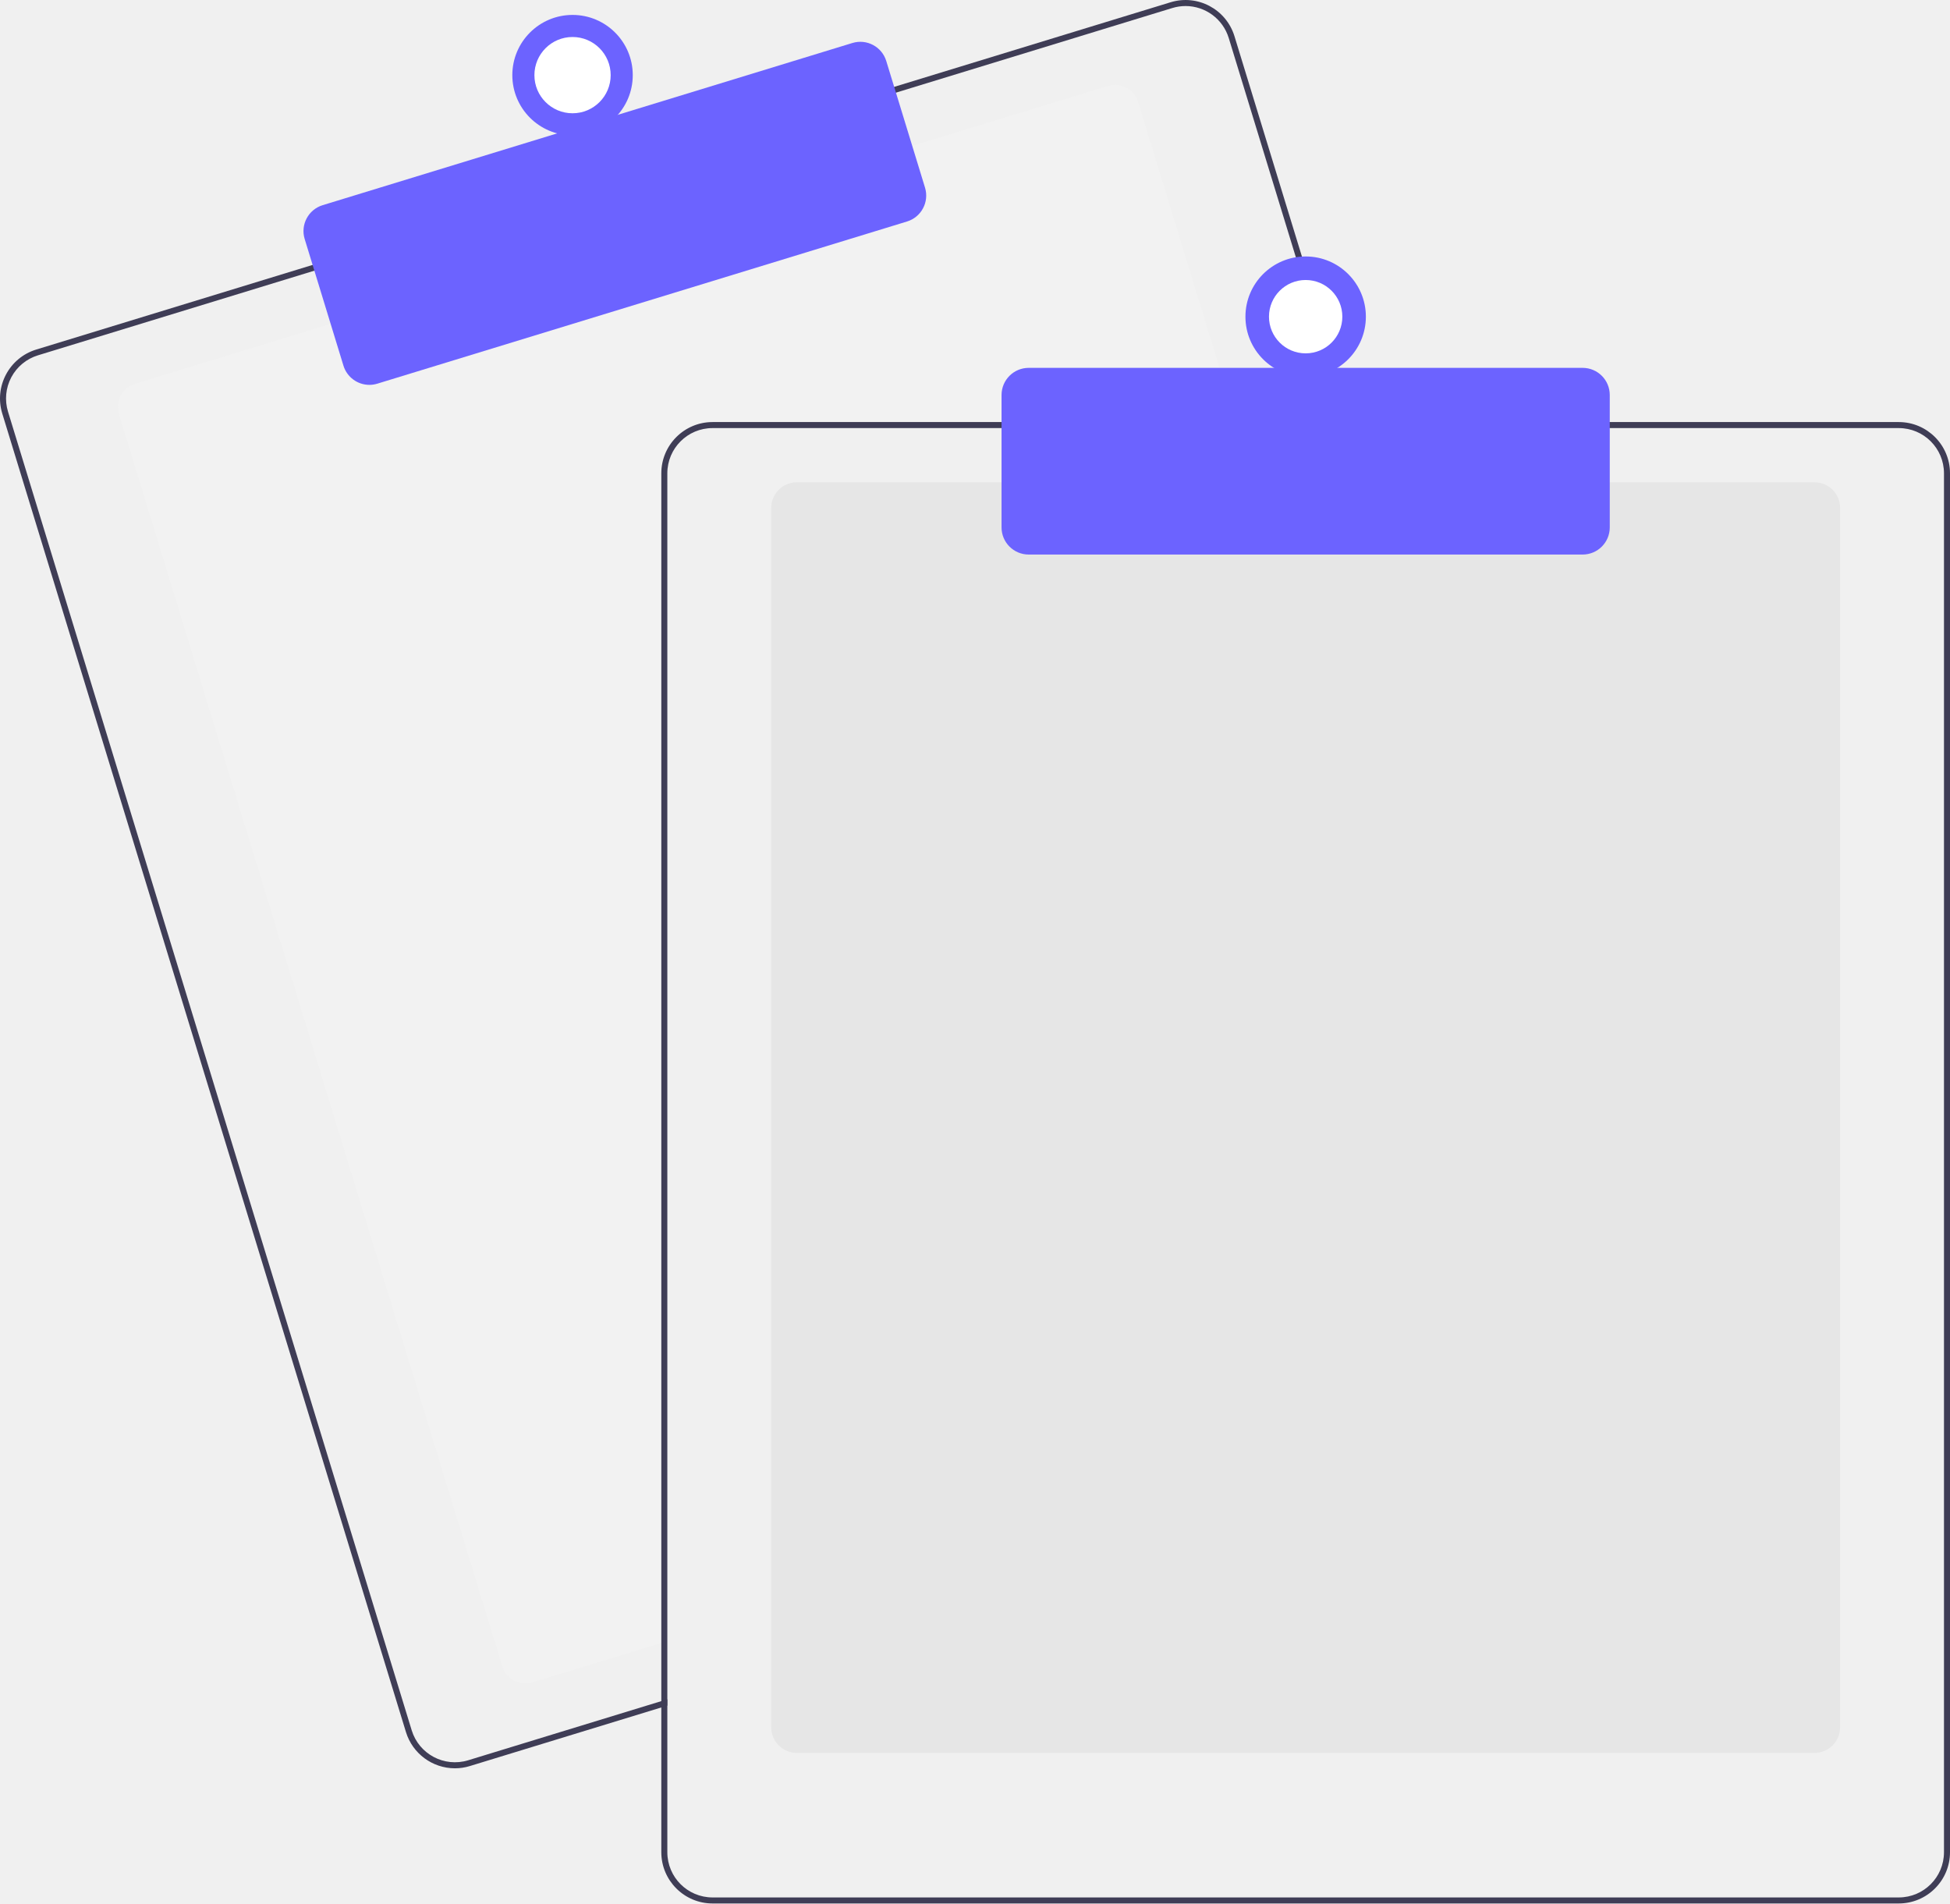
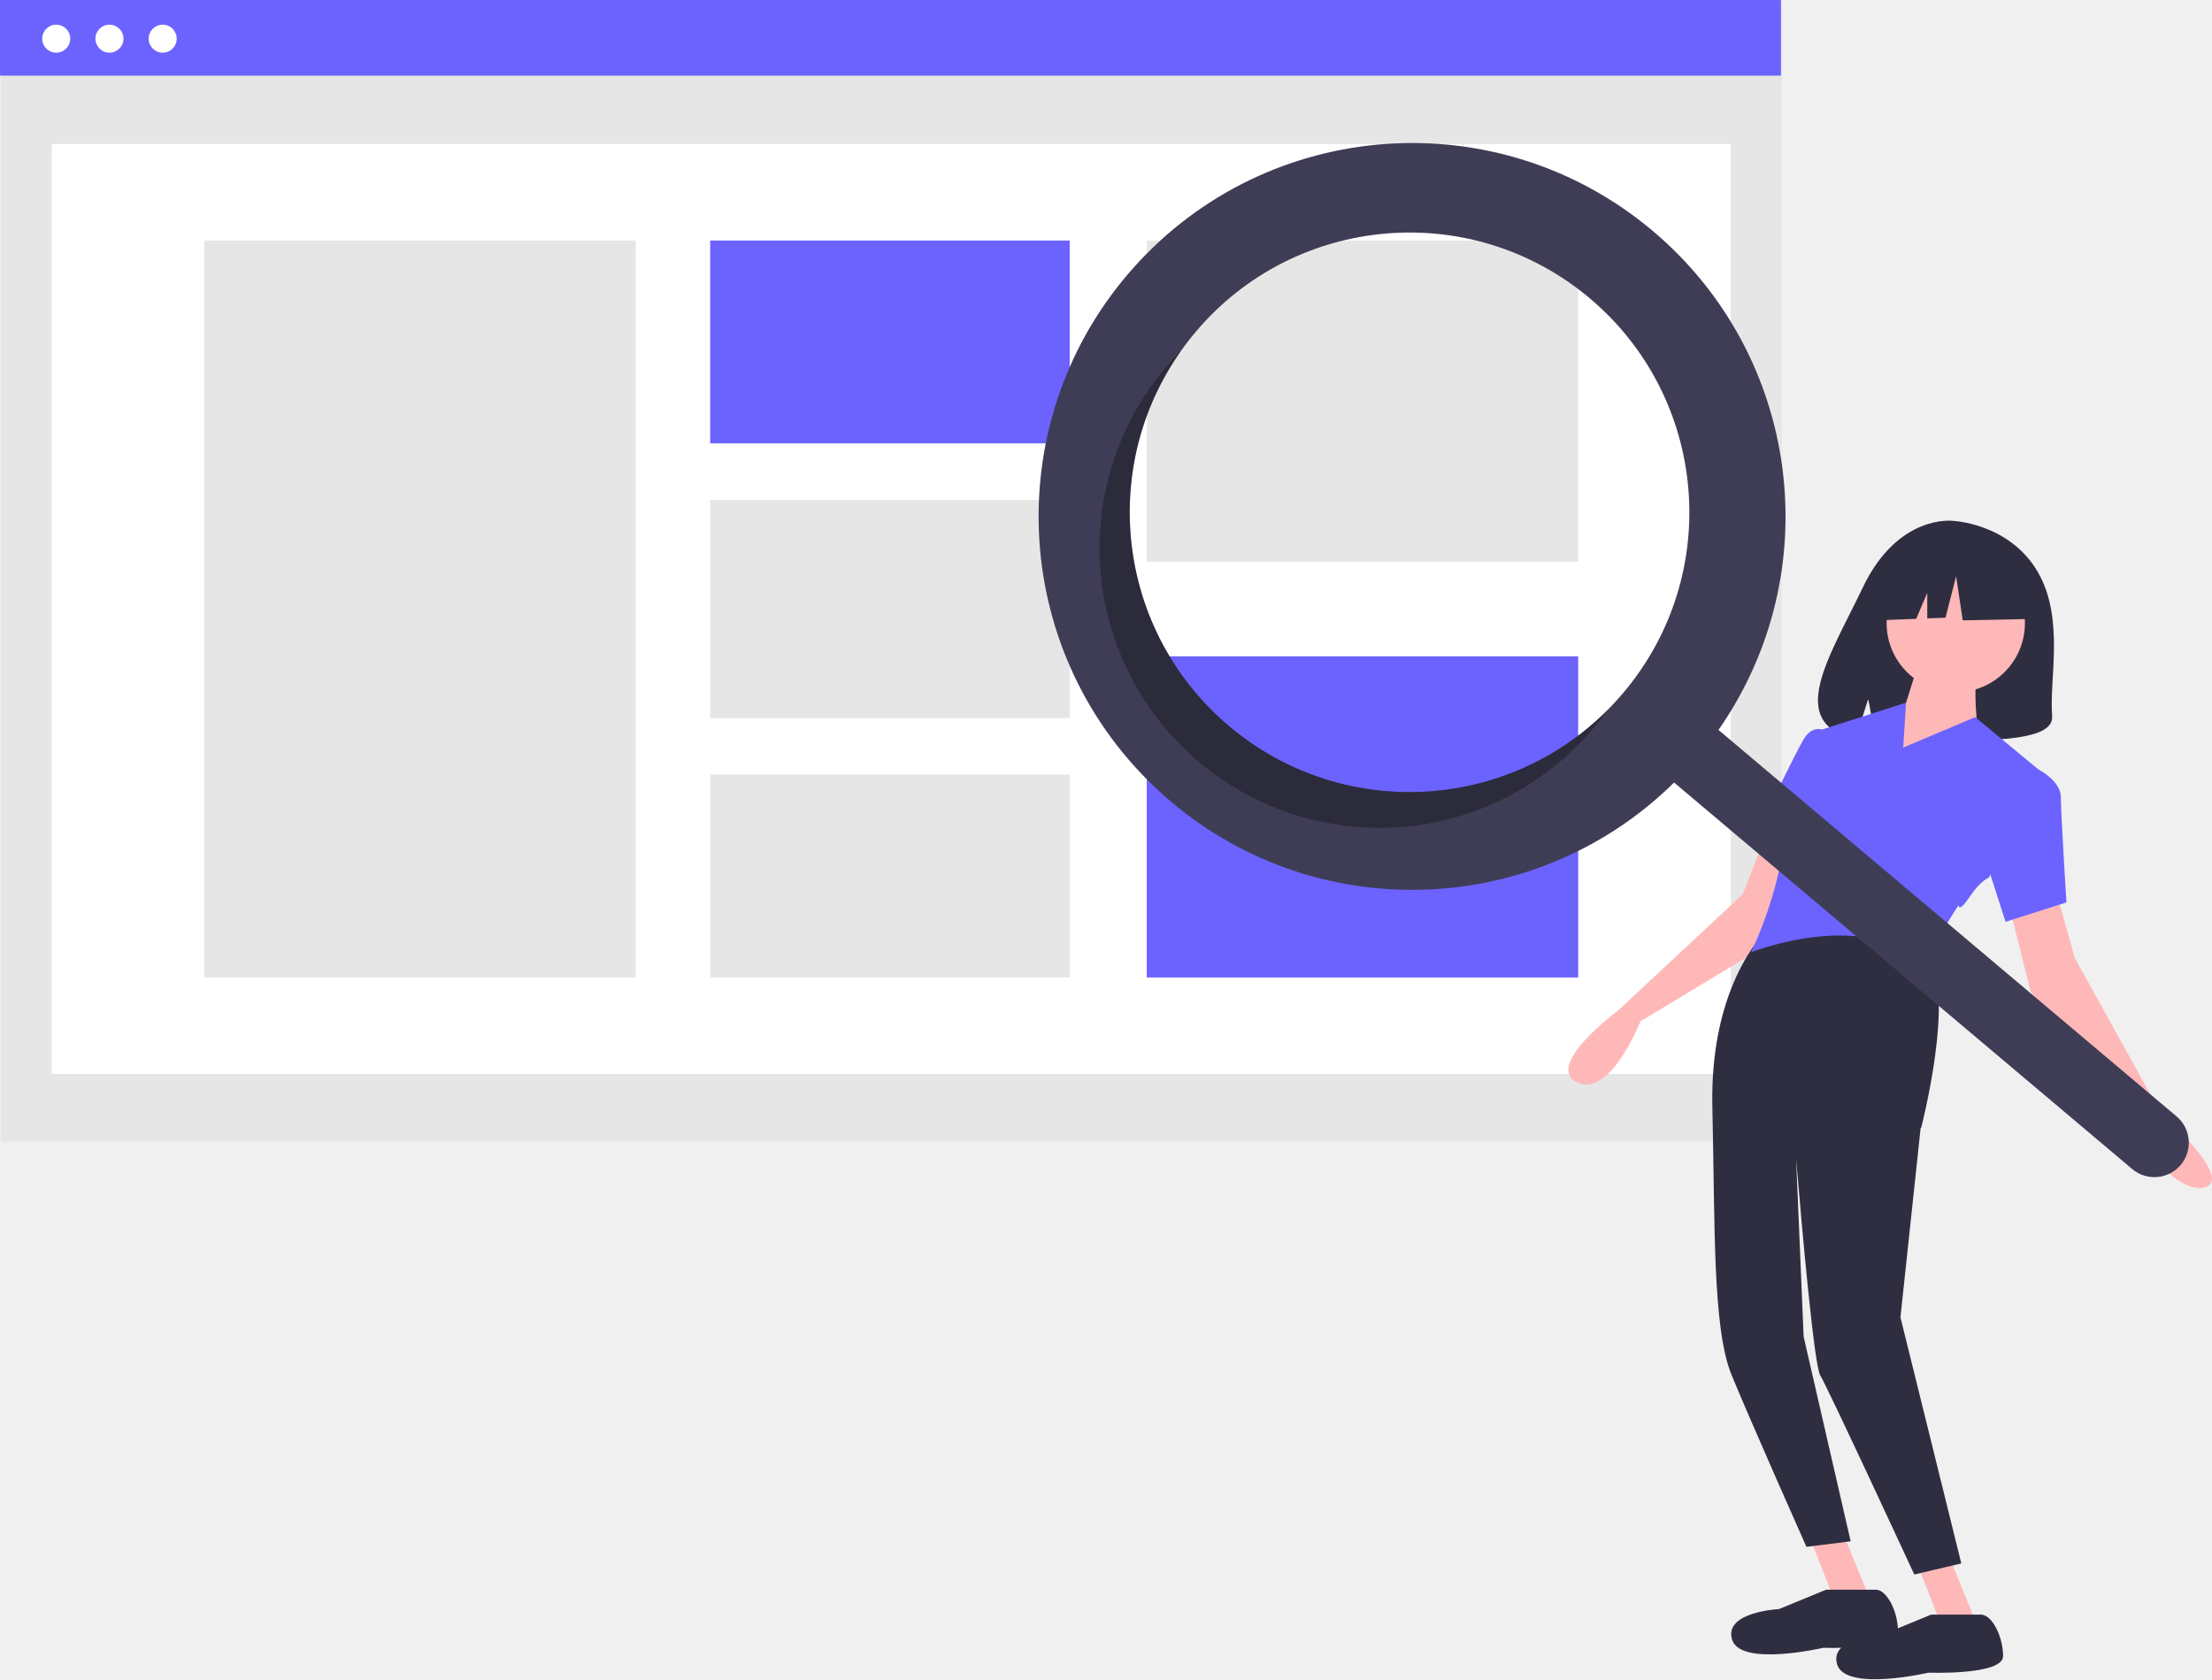
- <svg xmlns="http://www.w3.org/2000/svg" id="b21613c9-2bf0-4d37-bef0-3b193d34fc5d" data-name="Layer 1" width="647.636" height="632.174" viewBox="0 0 647.636 632.174">
-   <path d="M687.328,276.087H512.818a15.018,15.018,0,0,0-15,15v387.85l-2,.61-42.81,13.11a8.007,8.007,0,0,1-9.99-5.31L315.678,271.397a8.003,8.003,0,0,1,5.31-9.99l65.97-20.2,191.25-58.54,65.97-20.2a7.989,7.989,0,0,1,9.99,5.3l32.55,106.32Z" transform="translate(-276.1819 -133.9131)" fill="#f2f2f2" />
-   <path d="M725.408,274.087l-39.23-128.14a16.994,16.994,0,0,0-21.23-11.28l-92.75,28.39L380.958,221.607l-92.75,28.4a17.015,17.015,0,0,0-11.28,21.23l134.08,437.93a17.027,17.027,0,0,0,16.26,12.03,16.789,16.789,0,0,0,4.97-.75l63.58-19.46,2-.62v-2.09l-2,.61-64.17,19.65a15.015,15.015,0,0,1-18.73-9.95l-134.07-437.94a14.979,14.979,0,0,1,9.95-18.73l92.75-28.4,191.24-58.54,92.75-28.4a15.156,15.156,0,0,1,4.41-.66,15.015,15.015,0,0,1,14.32,10.61l39.05,127.56.62,2h2.08Z" transform="translate(-276.1819 -133.9131)" fill="#3f3d56" />
-   <path d="M398.863,261.734a9.016,9.016,0,0,1-8.611-6.367l-12.88-42.072a8.999,8.999,0,0,1,5.971-11.24l175.939-53.864a9.009,9.009,0,0,1,11.241,5.971l12.88,42.072a9.01,9.01,0,0,1-5.971,11.241L401.492,261.339A8.976,8.976,0,0,1,398.863,261.734Z" transform="translate(-276.1819 -133.9131)" fill="#6c63ff" />
-   <circle cx="190.154" cy="24.955" r="20" fill="#6c63ff" />
-   <circle cx="190.154" cy="24.955" r="12.665" fill="#fff" />
-   <path d="M878.818,716.087h-338a8.51,8.51,0,0,1-8.5-8.5v-405a8.51,8.51,0,0,1,8.5-8.5h338a8.51,8.51,0,0,1,8.5,8.5v405A8.51,8.51,0,0,1,878.818,716.087Z" transform="translate(-276.1819 -133.9131)" fill="#e6e6e6" />
-   <path d="M723.318,274.087h-210.5a17.024,17.024,0,0,0-17,17v407.8l2-.61v-407.19a15.018,15.018,0,0,1,15-15H723.938Zm183.5,0h-394a17.024,17.024,0,0,0-17,17v458a17.024,17.024,0,0,0,17,17h394a17.024,17.024,0,0,0,17-17v-458A17.024,17.024,0,0,0,906.818,274.087Zm15,475a15.018,15.018,0,0,1-15,15h-394a15.018,15.018,0,0,1-15-15v-458a15.018,15.018,0,0,1,15-15h394a15.018,15.018,0,0,1,15,15Z" transform="translate(-276.1819 -133.9131)" fill="#3f3d56" />
-   <path d="M801.818,318.087h-184a9.01,9.01,0,0,1-9-9v-44a9.01,9.01,0,0,1,9-9h184a9.01,9.01,0,0,1,9,9v44A9.01,9.01,0,0,1,801.818,318.087Z" transform="translate(-276.1819 -133.9131)" fill="#6c63ff" />
-   <circle cx="433.636" cy="105.174" r="20" fill="#6c63ff" />
-   <circle cx="433.636" cy="105.174" r="12.182" fill="#fff" />
+ <svg xmlns="http://www.w3.org/2000/svg" id="e8ab07fb-aa66-4eb8-9149-b5abc1630568" data-name="Layer 2" width="799.703" height="607.188" viewBox="0 0 799.703 607.188">
+   <rect x="0.275" y="0.365" width="643.862" height="412.358" fill="#e6e6e6" />
+   <rect x="18.686" y="52.085" width="607.039" height="336.243" fill="#fff" />
+   <rect width="643.862" height="27.354" fill="#6c63ff" />
+   <circle cx="20.327" cy="13.985" r="5.07" fill="#fff" />
+   <circle cx="39.571" cy="13.985" r="5.07" fill="#fff" />
+   <circle cx="58.814" cy="13.985" r="5.07" fill="#fff" />
+   <rect x="73.844" y="86.973" width="155.981" height="266.467" fill="#e6e6e6" />
+   <rect x="256.75" y="86.973" width="129.984" height="73.348" fill="#6c63ff" />
+   <rect x="256.75" y="180.747" width="129.984" height="78.919" fill="#e6e6e6" />
+   <rect x="256.75" y="280.092" width="129.984" height="73.348" fill="#e6e6e6" />
+   <rect x="414.587" y="86.973" width="155.981" height="116.125" fill="#e6e6e6" />
+   <rect x="414.587" y="237.315" width="155.981" height="116.125" fill="#6c63ff" />
+   <path d="M936.787,353.085c-10.289-17.536-30.645-18.353-30.645-18.353s-19.836-2.559-32.56,24.148c-11.86,24.893-28.229,48.928-2.635,54.755l4.623-14.513,2.863,15.594a99.284,99.284,0,0,0,10.951.189c27.409-.893,53.511.261,52.671-9.659C940.937,392.058,946.687,369.958,936.787,353.085Z" transform="translate(-200.1484 -146.4062)" fill="#2f2e41" />
+   <path d="M839.217,446.712l-9,23-45,42s-27,20-15,26,23-22,23-22l48-29,10-33Z" transform="translate(-200.1484 -146.4062)" fill="#ffb8b8" />
+   <polygon points="654.068 555.306 663.068 578.306 676.068 578.306 665.068 551.306 654.068 555.306" fill="#ffb8b8" />
+   <polygon points="693.068 565.306 702.068 588.306 715.068 588.306 704.068 561.306 693.068 565.306" fill="#ffb8b8" />
+   <path d="M892.217,715.712l17-4-22-89,7.305-68.481.195-.019s12.5-48.5,2.5-61.5-60-8-60-8-19,19-18,62,0,80,7,97,27,62,27,62l16-2-17-74-2.718-64.327c2.163,25.778,6.517,74.659,8.718,78.327C861.217,648.712,892.217,715.712,892.217,715.712Z" transform="translate(-200.1484 -146.4062)" fill="#2f2e41" />
+   <path d="M943.217,467.712l7,25,31,56s27,24,16,27-28-22-28-22l-35-49-9-36Z" transform="translate(-200.1484 -146.4062)" fill="#ffb8b8" />
+   <circle cx="707.068" cy="225.306" r="25" fill="#ffb8b8" />
+   <path d="M894.217,384.712l-6,19-10,22,37-15s-2-16,0-20Z" transform="translate(-200.1484 -146.4062)" fill="#ffb8b8" />
+   <path d="M937.217,424.712l-23-19-26,11,1.019-16.226-27.741,8.86-4.278,1.366-6,31s-4,3-8,20a146.503,146.503,0,0,1-10,29s43-17,64,6c0,0,3-2,2-5s9-18,9-18,0,3,4-3,7-7,7-7Z" transform="translate(-200.1484 -146.4062)" fill="#6c63ff" />
+   <path d="M863.217,413.712l-4.368-3.521s-3.632-1.479-6.632,3.521-18,36-18,36l18,9Z" transform="translate(-200.1484 -146.4062)" fill="#6c63ff" />
+   <path d="M923.217,423.712l14,1s8,4,8,10,2,38,2,38l-22,7-9-28Z" transform="translate(-200.1484 -146.4062)" fill="#6c63ff" />
+   <path d="M860.327,721.212l-17,7s-20,1-17,11,33,3,33,3,27,1,27-6-4-15-8-15Z" transform="translate(-200.1484 -146.4062)" fill="#2f2e41" />
+   <path d="M898.327,730.212l-17,7s-20,1-17,11,33,3,33,3,27,1,27-6-4-15-8-15Z" transform="translate(-200.1484 -146.4062)" fill="#2f2e41" />
+   <polygon points="732.09 204.989 711.979 194.363 684.208 198.71 678.462 224.307 692.765 223.753 696.761 214.348 696.761 223.598 703.361 223.342 707.191 208.37 709.585 224.307 733.048 223.824 732.09 204.989" fill="#2f2e41" />
+   <path d="M797.728,229.953a135.02,135.02,0,1,0,7.655,199.403L971.002,569.103a12.442,12.442,0,1,0,16.048-19.018L821.431,410.337A135.027,135.027,0,0,0,797.728,229.953ZM787.052,396.88a101.158,101.158,0,1,1-12.077-142.548A101.158,101.158,0,0,1,787.052,396.88Z" transform="translate(-200.1484 -146.4062)" fill="#3f3d56" />
+   <path d="M644.504,408.957a101.163,101.163,0,0,1-17.166-135.989q-2.901,2.922-5.609,6.12A101.158,101.158,0,1,0,776.353,409.559q2.702-3.202,5.089-6.559A101.163,101.163,0,0,1,644.504,408.957Z" transform="translate(-200.1484 -146.4062)" opacity="0.3" />
</svg>
